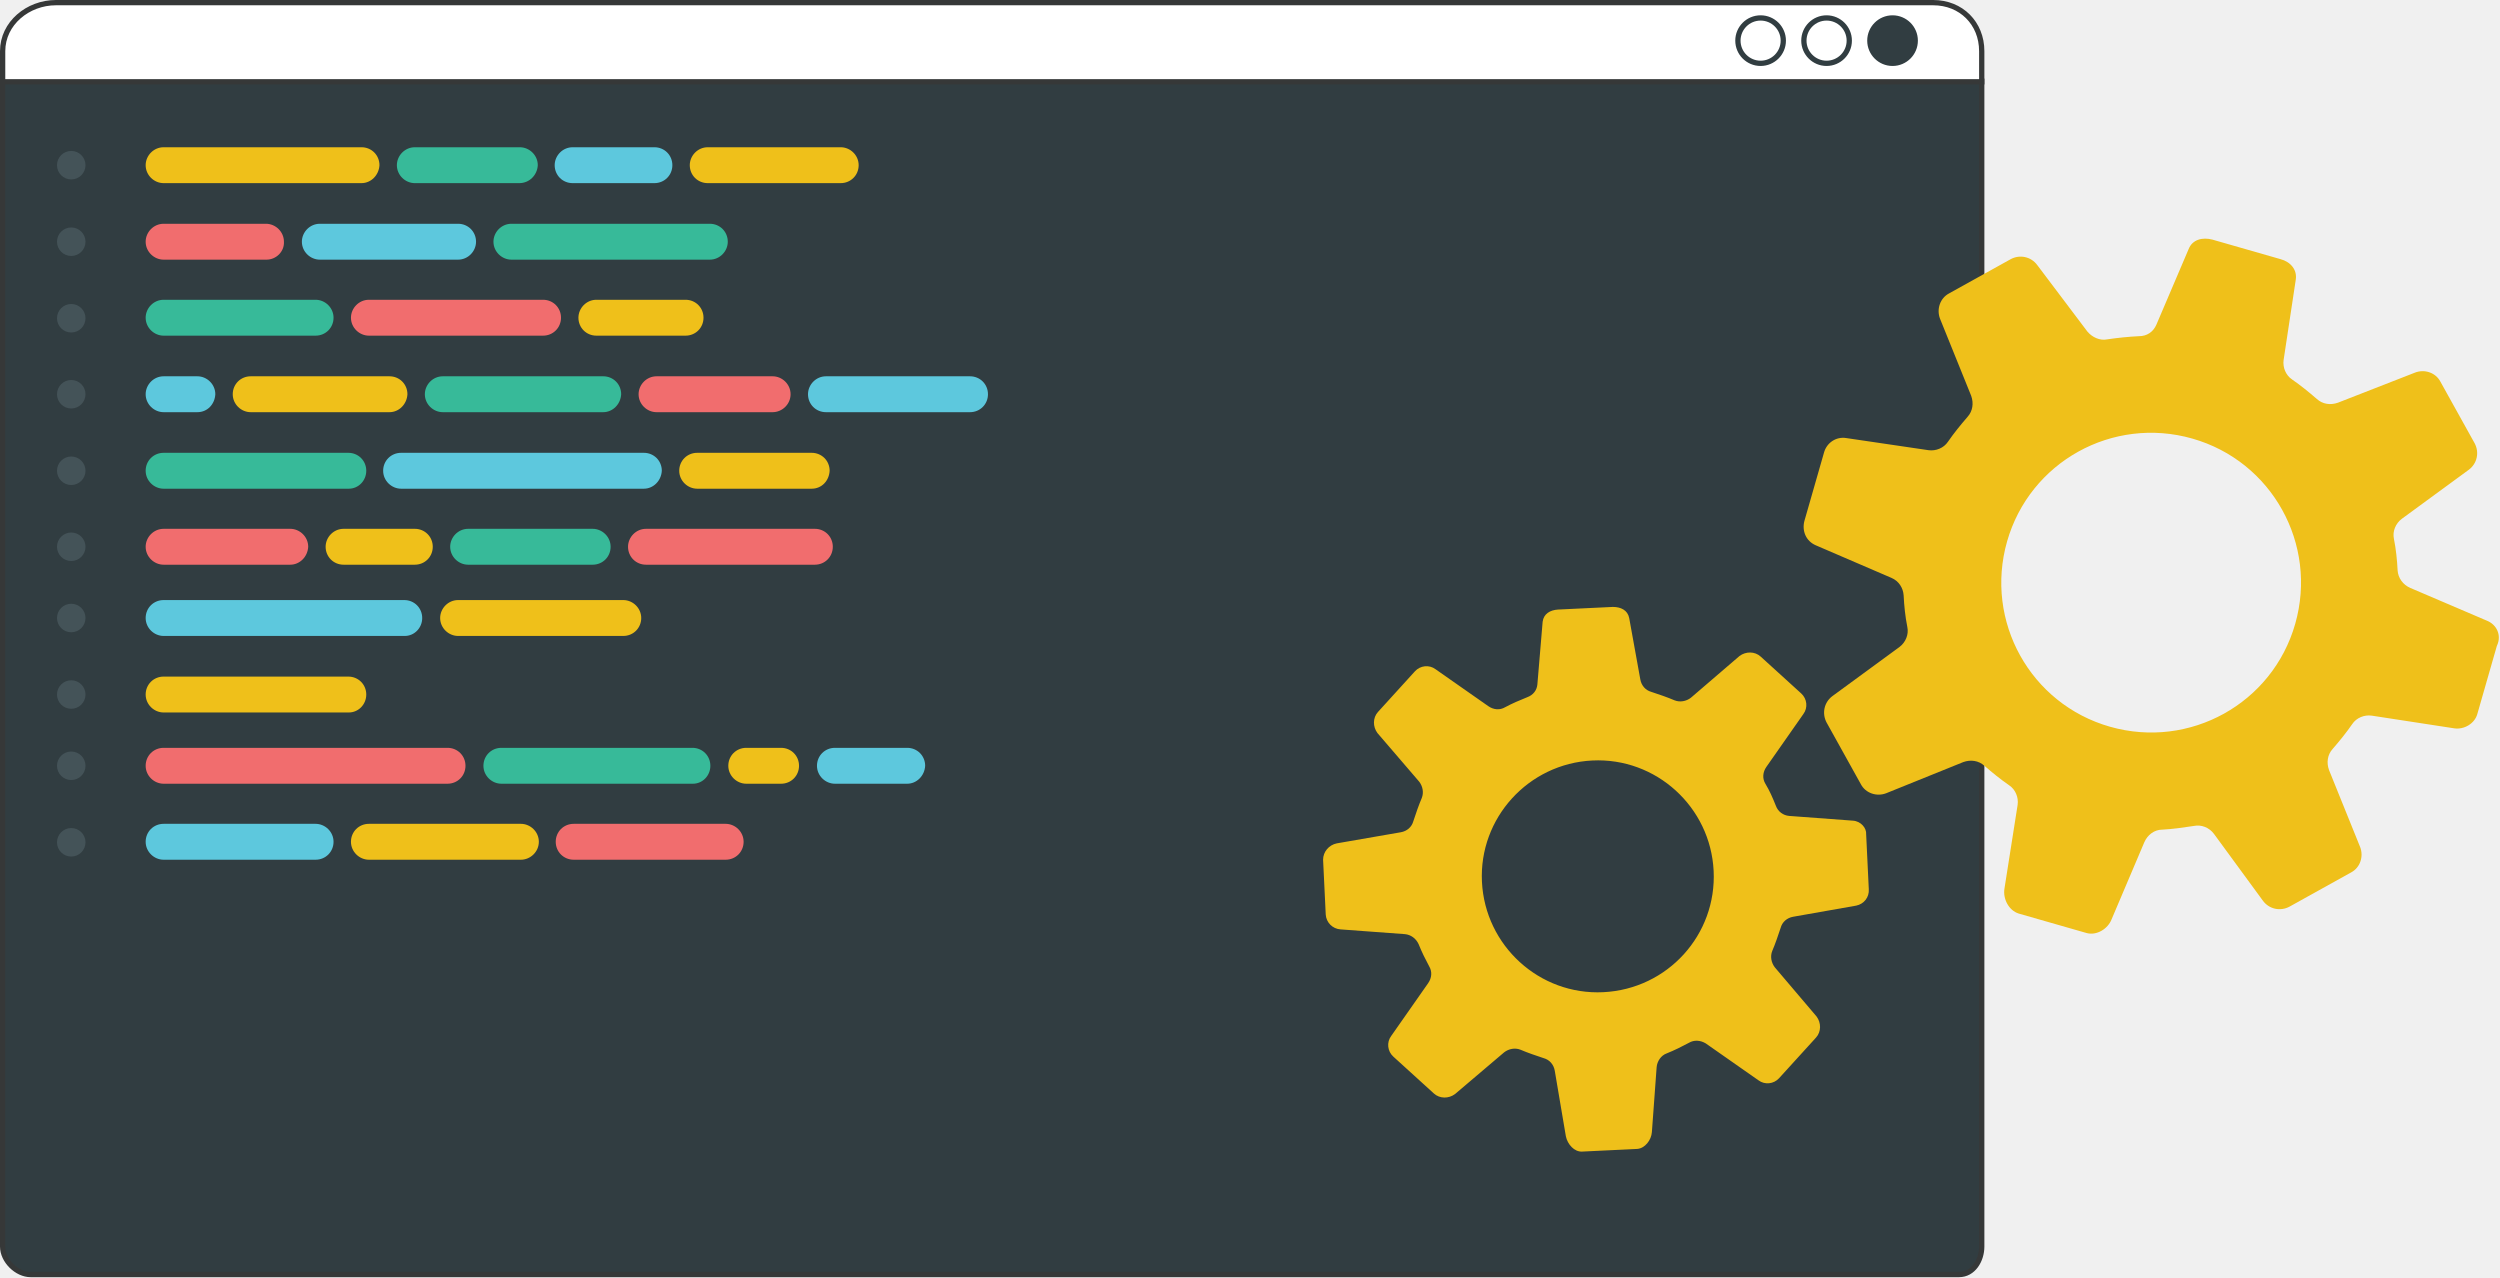
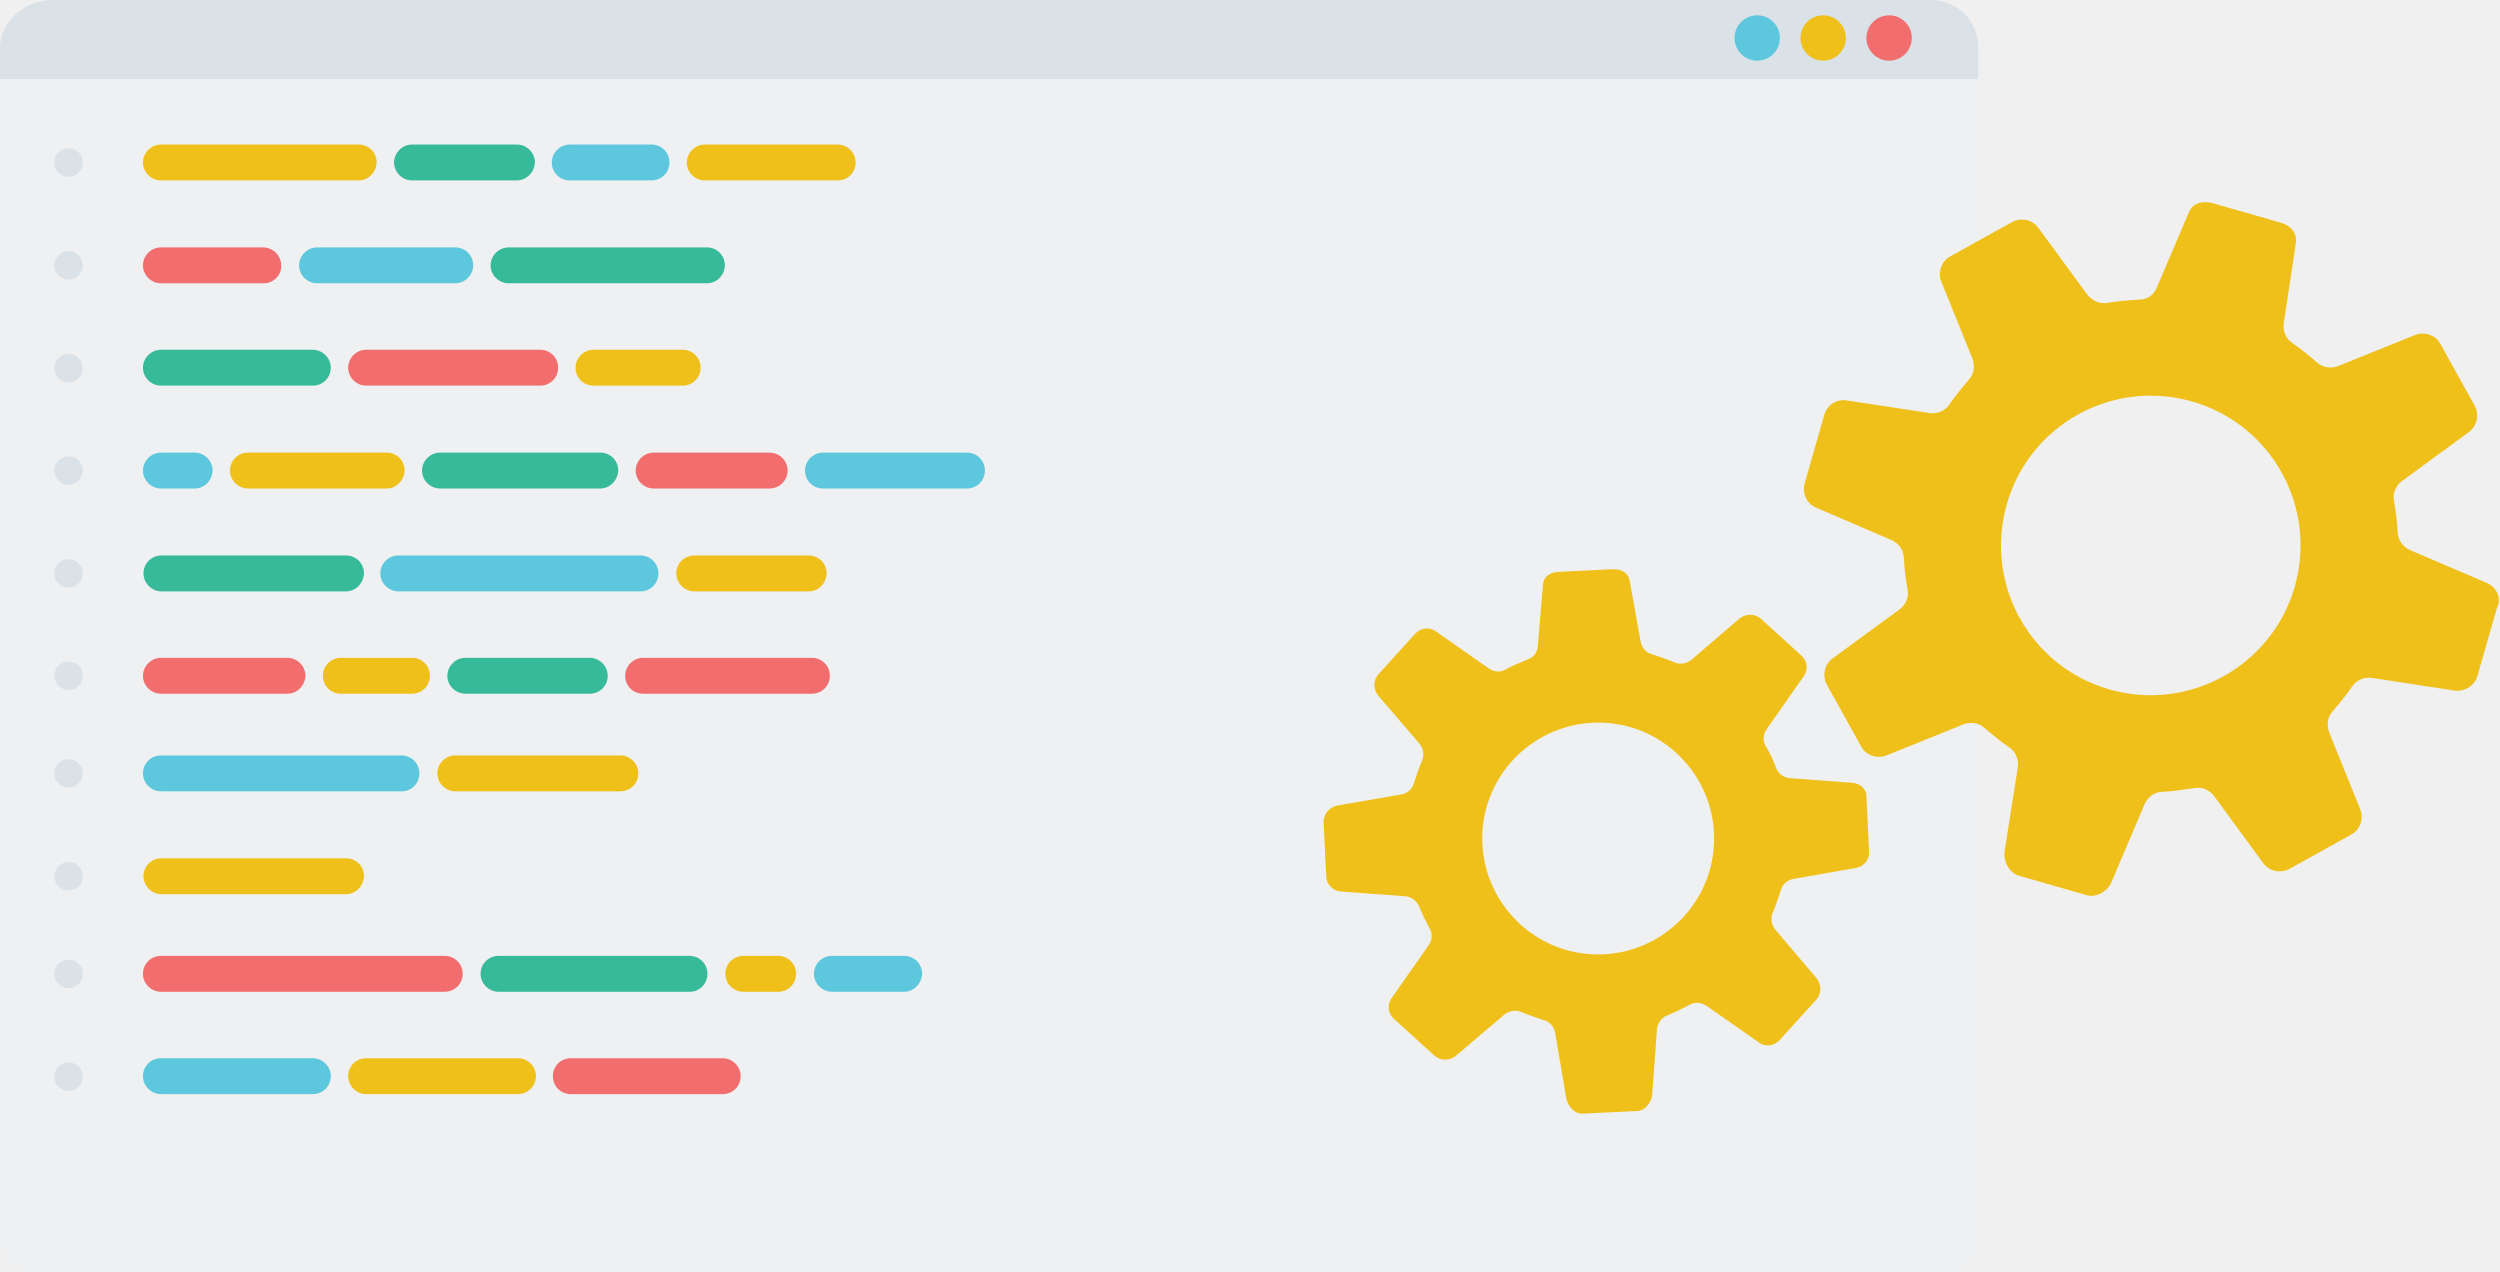
- <svg xmlns="http://www.w3.org/2000/svg" version="1.1" id="Layer_1" x="0px" y="0px" viewBox="0 0 473.7 242" style="enable-background:new 0 0 473.7 242;" xml:space="preserve">
+ <svg xmlns="http://www.w3.org/2000/svg" version="1.1" id="Layer_1" x="0px" y="0px" viewBox="0 0 473.9 241" style="enable-background:new 0 0 473.9 241;" xml:space="preserve">
  <style type="text/css">
- 	.st0{fill:#313D41;stroke:#363838;stroke-miterlimit:10;}
- 	.st1{fill:#FFFFFF;stroke:#363838;stroke-miterlimit:10;}
- 	.st2{fill:#313D41;stroke:#313D41;stroke-miterlimit:10;}
- 	.st3{fill:#FFFFFF;stroke:#313D41;stroke-miterlimit:10;}
- 	.st4{fill:#445358;}
- 	.st5{fill:#EFC01A;}
- 	.st6{fill:#F16D6E;}
- 	.st7{fill:#37BA99;}
- 	.st8{fill:#5DC8DD;}
+ 	.st0{fill:#EFF0F1;}
+ 	.st1{fill:#DAE1E7;}
+ 	.st2{fill:#F16D6E;}
+ 	.st3{fill:#EFC01A;}
+ 	.st4{fill:#5DC8DD;}
+ 	.st5{fill:#37BA99;}
</style>
-   <g id="XMLID_54_">
-     <g id="XMLID_55_">
-       <path id="XMLID_53_" class="st0" d="M0.5,236.2c0,2.7,2.7,5.3,5.3,5.3h365.4c2.7,0,4.3-2.7,4.3-5.3V15.4H0.5V236.2z" />
-       <path id="XMLID_52_" class="st1" d="M366.3,0.5H10.6C5.3,0.5,0.5,4.4,0.5,9.7v5.8h375V9.7C375.5,4.4,371.6,0.5,366.3,0.5z" />
-       <circle id="XMLID_22_" class="st2" cx="358.6" cy="7.7" r="4.3" />
-       <circle id="XMLID_21_" class="st3" cx="346.1" cy="7.7" r="4.3" />
-       <circle id="XMLID_20_" class="st3" cx="333.6" cy="7.7" r="4.3" />
-       <circle id="XMLID_19_" class="st4" cx="13.5" cy="31.3" r="2.7" />
-       <circle id="XMLID_7_" class="st4" cx="13.5" cy="45.8" r="2.7" />
-       <circle id="XMLID_8_" class="st4" cx="13.5" cy="60.3" r="2.7" />
-       <circle id="XMLID_9_" class="st4" cx="13.5" cy="74.7" r="2.7" />
-       <circle id="XMLID_10_" class="st4" cx="13.5" cy="89.2" r="2.7" />
-       <circle id="XMLID_11_" class="st4" cx="13.5" cy="103.6" r="2.7" />
-       <circle id="XMLID_12_" class="st4" cx="13.5" cy="117.1" r="2.7" />
-       <circle id="XMLID_13_" class="st4" cx="13.5" cy="131.6" r="2.7" />
-       <circle id="XMLID_14_" class="st4" cx="13.5" cy="145.1" r="2.7" />
-       <circle id="XMLID_15_" class="st4" cx="13.5" cy="159.6" r="2.7" />
-       <path id="XMLID_16_" class="st5" d="M68.5,34.7H31c-1.8,0-3.4-1.5-3.4-3.4l0,0c0-1.8,1.5-3.4,3.4-3.4h37.5c1.9,0,3.4,1.5,3.4,3.4    l0,0C71.8,33.2,70.3,34.7,68.5,34.7z" />
-       <path id="XMLID_17_" class="st6" d="M50.5,49.2H31c-1.8,0-3.4-1.5-3.4-3.4l0,0c0-1.8,1.5-3.4,3.4-3.4h19.4c1.8,0,3.4,1.5,3.4,3.4    l0,0C53.9,47.7,52.3,49.2,50.5,49.2z" />
-       <path id="XMLID_18_" class="st7" d="M59.8,63.6H31c-1.8,0-3.4-1.5-3.4-3.4l0,0c0-1.8,1.5-3.4,3.4-3.4h28.8c1.8,0,3.4,1.5,3.4,3.4    l0,0C63.2,62.1,61.7,63.6,59.8,63.6z" />
-       <path id="XMLID_23_" class="st8" d="M37.4,78.1H31c-1.8,0-3.4-1.5-3.4-3.4l0,0c0-1.8,1.5-3.4,3.4-3.4h6.4c1.8,0,3.4,1.5,3.4,3.4    l0,0C40.7,76.6,39.3,78.1,37.4,78.1z" />
-       <path id="XMLID_24_" class="st7" d="M66.1,92.6H31c-1.8,0-3.4-1.5-3.4-3.4l0,0c0-1.9,1.5-3.4,3.4-3.4h35c1.9,0,3.4,1.5,3.4,3.4    l0,0C69.4,91.1,67.9,92.6,66.1,92.6z" />
-       <path id="XMLID_25_" class="st6" d="M55,107H31c-1.8,0-3.4-1.5-3.4-3.4l0,0c0-1.8,1.5-3.4,3.4-3.4h24c1.8,0,3.4,1.5,3.4,3.4l0,0    C58.3,105.5,56.8,107,55,107z" />
-       <path id="XMLID_26_" class="st8" d="M76.7,120.5H31c-1.8,0-3.4-1.5-3.4-3.4l0,0c0-1.9,1.5-3.4,3.4-3.4h45.6c1.9,0,3.4,1.5,3.4,3.4    l0,0C80,119,78.5,120.5,76.7,120.5z" />
-       <path id="XMLID_27_" class="st5" d="M66.1,135H31c-1.8,0-3.4-1.5-3.4-3.4l0,0c0-1.9,1.5-3.4,3.4-3.4h35c1.9,0,3.4,1.5,3.4,3.4l0,0    C69.4,133.5,67.9,135,66.1,135z" />
-       <path id="XMLID_28_" class="st6" d="M84.8,148.5H31c-1.8,0-3.4-1.5-3.4-3.4l0,0c0-1.9,1.5-3.4,3.4-3.4h53.8c1.9,0,3.4,1.5,3.4,3.4    l0,0C88.2,147,86.7,148.5,84.8,148.5z" />
-       <path id="XMLID_29_" class="st8" d="M59.8,162.9H31c-1.8,0-3.4-1.5-3.4-3.4l0,0c0-1.9,1.5-3.4,3.4-3.4h28.8c1.8,0,3.4,1.5,3.4,3.4    l0,0C63.2,161.4,61.7,162.9,59.8,162.9z" />
-       <path id="XMLID_30_" class="st7" d="M98.4,34.7H78.6c-1.8,0-3.4-1.5-3.4-3.4l0,0c0-1.8,1.5-3.4,3.4-3.4h19.9    c1.8,0,3.4,1.5,3.4,3.4l0,0C101.8,33.2,100.3,34.7,98.4,34.7z" />
-       <path id="XMLID_31_" class="st8" d="M124,34.7h-15.5c-1.9,0-3.4-1.5-3.4-3.4l0,0c0-1.8,1.5-3.4,3.4-3.4H124c1.9,0,3.4,1.5,3.4,3.4    l0,0C127.4,33.2,125.9,34.7,124,34.7z" />
-       <path id="XMLID_32_" class="st5" d="M159.3,34.7h-25.2c-1.9,0-3.4-1.5-3.4-3.4l0,0c0-1.8,1.5-3.4,3.4-3.4h25.2    c1.8,0,3.4,1.5,3.4,3.4l0,0C162.7,33.2,161.2,34.7,159.3,34.7z" />
-       <path id="XMLID_33_" class="st8" d="M86.8,49.2H60.6c-1.8,0-3.4-1.5-3.4-3.4l0,0c0-1.8,1.5-3.4,3.4-3.4h26.2    c1.9,0,3.4,1.5,3.4,3.4l0,0C90.2,47.6,88.7,49.2,86.8,49.2z" />
-       <path id="XMLID_34_" class="st7" d="M134.5,49.2H96.9c-1.8,0-3.4-1.5-3.4-3.4l0,0c0-1.8,1.5-3.4,3.4-3.4h37.6    c1.9,0,3.4,1.5,3.4,3.4l0,0C137.9,47.6,136.4,49.2,134.5,49.2z" />
-       <path id="XMLID_35_" class="st6" d="M102.9,63.6h-33c-1.8,0-3.4-1.5-3.4-3.4l0,0c0-1.8,1.5-3.4,3.4-3.4h33c1.9,0,3.4,1.5,3.4,3.4    l0,0C106.3,62.1,104.8,63.6,102.9,63.6z" />
-       <path id="XMLID_36_" class="st5" d="M129.9,63.6H113c-1.9,0-3.4-1.5-3.4-3.4l0,0c0-1.8,1.5-3.4,3.4-3.4h16.9    c1.9,0,3.4,1.5,3.4,3.4l0,0C133.3,62.1,131.8,63.6,129.9,63.6z" />
-       <path id="XMLID_37_" class="st5" d="M73.8,78.1H47.5c-1.8,0-3.4-1.5-3.4-3.4l0,0c0-1.9,1.5-3.4,3.4-3.4h26.3    c1.9,0,3.4,1.5,3.4,3.4l0,0C77.1,76.6,75.6,78.1,73.8,78.1z" />
-       <path id="XMLID_38_" class="st7" d="M114.3,78.1H83.9c-1.8,0-3.4-1.5-3.4-3.4l0,0c0-1.8,1.5-3.4,3.4-3.4h30.4    c1.9,0,3.4,1.5,3.4,3.4l0,0C117.6,76.6,116.1,78.1,114.3,78.1z" />
-       <path id="XMLID_39_" class="st6" d="M146.4,78.1h-22c-1.8,0-3.4-1.5-3.4-3.4l0,0c0-1.8,1.5-3.4,3.4-3.4h22c1.8,0,3.4,1.5,3.4,3.4    l0,0C149.8,76.6,148.2,78.1,146.4,78.1z" />
-       <path id="XMLID_40_" class="st8" d="M183.8,78.1h-27.3c-1.9,0-3.4-1.5-3.4-3.4l0,0c0-1.8,1.5-3.4,3.4-3.4h27.3    c1.9,0,3.4,1.5,3.4,3.4l0,0C187.2,76.6,185.7,78.1,183.8,78.1z" />
-       <path id="XMLID_41_" class="st8" d="M122,92.6H76c-1.8,0-3.4-1.5-3.4-3.4l0,0c0-1.9,1.5-3.4,3.4-3.4H122c1.9,0,3.4,1.5,3.4,3.4    l0,0C125.3,91.1,123.8,92.6,122,92.6z" />
-       <path id="XMLID_42_" class="st5" d="M153.8,92.6h-21.7c-1.8,0-3.4-1.5-3.4-3.4l0,0c0-1.9,1.5-3.4,3.4-3.4h21.7    c1.9,0,3.4,1.5,3.4,3.4l0,0C157.1,91.1,155.7,92.6,153.8,92.6z" />
-       <path id="XMLID_43_" class="st5" d="M78.6,107H65.1c-1.9,0-3.4-1.5-3.4-3.4l0,0c0-1.8,1.5-3.4,3.4-3.4h13.5c1.9,0,3.4,1.5,3.4,3.4    l0,0C82,105.5,80.5,107,78.6,107z" />
-       <path id="XMLID_44_" class="st7" d="M112.3,107H88.7c-1.8,0-3.4-1.5-3.4-3.4l0,0c0-1.8,1.5-3.4,3.4-3.4h23.6    c1.8,0,3.4,1.5,3.4,3.4l0,0C115.7,105.5,114.2,107,112.3,107z" />
-       <path id="XMLID_45_" class="st6" d="M154.4,107h-32c-1.9,0-3.4-1.5-3.4-3.4l0,0c0-1.8,1.5-3.4,3.4-3.4h32c1.9,0,3.4,1.5,3.4,3.4    l0,0C157.8,105.5,156.3,107,154.4,107z" />
-       <path id="XMLID_46_" class="st5" d="M118.1,120.5H86.8c-1.8,0-3.4-1.5-3.4-3.4l0,0c0-1.8,1.5-3.4,3.4-3.4h31.3    c1.8,0,3.4,1.5,3.4,3.4l0,0C121.5,119,120,120.5,118.1,120.5z" />
-       <path id="XMLID_47_" class="st7" d="M131.3,148.5H95c-1.8,0-3.4-1.5-3.4-3.4l0,0c0-1.9,1.5-3.4,3.4-3.4h36.2    c1.9,0,3.4,1.5,3.4,3.4l0,0C134.6,147,133.1,148.5,131.3,148.5z" />
-       <path id="XMLID_48_" class="st5" d="M148,148.5h-6.6c-1.8,0-3.4-1.5-3.4-3.4l0,0c0-1.9,1.5-3.4,3.4-3.4h6.6c1.9,0,3.4,1.5,3.4,3.4    l0,0C151.4,147,149.9,148.5,148,148.5z" />
-       <path id="XMLID_49_" class="st8" d="M171.9,148.5h-13.7c-1.8,0-3.4-1.5-3.4-3.4l0,0c0-1.9,1.5-3.4,3.4-3.4h13.7    c1.9,0,3.4,1.5,3.4,3.4l0,0C175.2,147,173.7,148.5,171.9,148.5z" />
-       <path id="XMLID_50_" class="st5" d="M98.7,162.9H69.9c-1.8,0-3.4-1.5-3.4-3.4l0,0c0-1.9,1.5-3.4,3.4-3.4h28.8    c1.8,0,3.4,1.5,3.4,3.4l0,0C102.1,161.4,100.5,162.9,98.7,162.9z" />
-       <path id="XMLID_51_" class="st6" d="M137.5,162.9h-28.8c-1.9,0-3.4-1.5-3.4-3.4l0,0c0-1.9,1.5-3.4,3.4-3.4h28.8    c1.8,0,3.4,1.5,3.4,3.4l0,0C140.9,161.4,139.4,162.9,137.5,162.9z" />
-     </g>
-     <path id="XMLID_6_" class="st5" d="M471.2,117.6l-14.5-6.2c-1.4-0.6-2.3-1.9-2.4-3.3c-0.1-2-0.3-4-0.7-6c-0.3-1.4,0.3-2.9,1.5-3.8   l12.7-9.3c1.6-1.2,2-3.3,1.1-5l-6.5-11.7c-0.9-1.7-3-2.4-4.8-1.7L443,76.3c-1.4,0.5-2.9,0.3-4-0.7c-1.5-1.3-3.1-2.6-4.7-3.7   c-1.2-0.8-1.8-2.3-1.6-3.7l2.3-15.2c0.3-1.9-1-3.4-2.9-3.9l-12.9-3.7c-1.9-0.5-3.8,0-4.5,1.8l-6.1,14.3c-0.6,1.4-1.8,2.2-3.3,2.2   c-2,0.1-4,0.3-6,0.6c-1.4,0.3-2.9-0.4-3.8-1.5L386,50.2c-1.2-1.6-3.3-2-5-1.1l-11.7,6.5c-1.7,0.9-2.4,3-1.7,4.8l5.9,14.6   c0.5,1.4,0.3,2.9-0.7,4c-1.3,1.5-2.6,3.1-3.7,4.7c-0.8,1.2-2.3,1.8-3.7,1.6L349.8,83c-1.9-0.3-3.7,0.9-4.2,2.8l-3.7,12.9   c-0.5,1.9,0.3,3.8,2.1,4.6l14.4,6.2c1.4,0.6,2.2,1.9,2.3,3.3c0.1,2,0.3,4,0.7,6c0.3,1.4-0.3,2.9-1.5,3.8l-12.7,9.3   c-1.6,1.2-2,3.3-1.1,5l6.5,11.7c0.9,1.7,3,2.4,4.8,1.7l14.6-5.9c1.4-0.5,2.9-0.3,4,0.7c1.5,1.3,3.1,2.6,4.7,3.7   c1.2,0.8,1.8,2.3,1.6,3.7l-2.5,15.9c-0.3,1.9,0.8,4.1,2.7,4.7l12.9,3.7c1.9,0.5,4-0.8,4.7-2.6l6.2-14.6c0.6-1.4,1.9-2.4,3.4-2.4   c2-0.1,4-0.4,6-0.7c1.4-0.3,2.9,0.3,3.8,1.5l9.3,12.7c1.2,1.6,3.3,2,5,1.1l11.7-6.5c1.7-0.9,2.4-3,1.7-4.8l-5.9-14.6   c-0.5-1.4-0.3-2.9,0.7-4c1.3-1.5,2.6-3.1,3.7-4.7c0.8-1.2,2.3-1.8,3.7-1.6l15.6,2.4c1.9,0.3,3.9-0.9,4.4-2.7l3.7-12.9   C474.1,120.3,473,118.3,471.2,117.6z M399.8,137.7c-15.1-4.3-23.8-20-19.5-35.1s20-23.8,35.1-19.5c15.1,4.3,23.8,20,19.5,35.1   C430.6,133.3,414.9,142,399.8,137.7z" />
-     <path id="XMLID_1_" class="st5" d="M351.1,155.5l-12.1-0.9c-1.1-0.1-2.1-0.8-2.5-1.9c-0.6-1.5-1.2-2.9-2-4.2   c-0.6-1-0.5-2.2,0.2-3.2l7-10c0.9-1.2,0.7-2.9-0.4-3.9l-7.7-7c-1.1-1-2.8-1-4-0.1l-9.2,7.9c-0.9,0.7-2.1,0.9-3.1,0.5   c-1.4-0.6-2.9-1.1-4.4-1.6c-1.1-0.3-1.9-1.2-2.1-2.4l-2.1-11.6c-0.3-1.5-1.6-2.1-3.1-2.1l-10.4,0.5c-1.5,0.1-2.7,0.8-2.9,2.3   l-1,11.9c-0.1,1.1-0.8,2-1.9,2.4c-1.5,0.6-2.9,1.2-4.2,1.9c-1,0.6-2.2,0.5-3.2-0.2l-10-7c-1.2-0.9-2.9-0.7-3.9,0.4l-7,7.7   c-1,1.1-1,2.8-0.1,4l7.9,9.2c0.7,0.9,0.9,2.1,0.5,3.1c-0.6,1.4-1.1,2.9-1.6,4.4c-0.3,1.1-1.2,1.9-2.4,2.1l-12.1,2.1   c-1.5,0.3-2.6,1.6-2.6,3.1l0.5,10.4c0.1,1.5,1.3,2.7,2.8,2.8l12.2,0.9c1.1,0.1,2.1,0.8,2.6,1.9c0.6,1.5,1.3,2.9,2,4.2   c0.6,1,0.5,2.2-0.2,3.2l-7,10c-0.9,1.2-0.7,2.9,0.4,3.9l7.7,7c1.1,1,2.8,1,4,0.1l9.3-7.9c0.9-0.7,2.1-0.9,3.1-0.5   c1.4,0.6,2.9,1.1,4.4,1.6c1.1,0.3,1.9,1.2,2.1,2.4l2.1,12.4c0.3,1.5,1.6,3,3.1,2.9l10.4-0.5c1.5-0.1,2.7-1.7,2.8-3.2l0.9-12.3   c0.1-1.1,0.8-2.2,1.9-2.6c1.5-0.6,2.9-1.3,4.2-2c1-0.6,2.2-0.5,3.2,0.1l10,7c1.2,0.9,2.9,0.7,3.9-0.4l7-7.7c1-1.1,1-2.8,0.1-4   l-7.9-9.3c-0.7-0.9-0.9-2.1-0.5-3.1c0.6-1.4,1.1-2.9,1.6-4.4c0.3-1.1,1.2-1.9,2.4-2.1l11.9-2.1c1.5-0.3,2.5-1.6,2.4-3.1l-0.5-10.4   C353.7,156.9,352.6,155.6,351.1,155.5z M303.8,188c-12.1,0.6-22.4-8.8-23-20.9s8.8-22.4,20.9-23c12.1-0.6,22.4,8.8,23,20.9   C325.3,177.1,316,187.4,303.8,188z" />
-   </g>
+   <path id="XMLID_53_" class="st0" d="M0,235.7c0,2.7,2.7,5.3,5.3,5.3h365.4c2.7,0,4.3-2.7,4.3-5.3V14.9H0V235.7z" />
+   <path id="XMLID_52_" class="st1" d="M365.8,0H10.1C4.8,0,0,3.9,0,9.2v5.8h375V9.2C375,3.9,371.1,0,365.8,0z" />
+   <circle id="XMLID_22_" class="st2" cx="358.1" cy="7.2" r="4.3" />
+   <circle id="XMLID_21_" class="st3" cx="345.6" cy="7.2" r="4.3" />
+   <circle id="XMLID_20_" class="st4" cx="333.1" cy="7.2" r="4.3" />
+   <circle id="XMLID_19_" class="st1" cx="13" cy="30.8" r="2.7" />
+   <circle id="XMLID_7_" class="st1" cx="13" cy="50.3" r="2.7" />
+   <circle id="XMLID_8_" class="st1" cx="13" cy="69.8" r="2.7" />
+   <circle id="XMLID_9_" class="st1" cx="13" cy="89.2" r="2.7" />
+   <circle id="XMLID_10_" class="st1" cx="13" cy="108.7" r="2.7" />
+   <circle id="XMLID_11_" class="st1" cx="13" cy="128.1" r="2.7" />
+   <circle id="XMLID_12_" class="st1" cx="13" cy="146.6" r="2.7" />
+   <circle id="XMLID_13_" class="st1" cx="13" cy="166.1" r="2.7" />
+   <circle id="XMLID_14_" class="st1" cx="13" cy="184.6" r="2.7" />
+   <circle id="XMLID_15_" class="st1" cx="13" cy="204.1" r="2.7" />
+   <path id="XMLID_16_" class="st3" d="M68,34.2H30.5c-1.8,0-3.4-1.5-3.4-3.4l0,0c0-1.8,1.5-3.4,3.4-3.4H68c1.9,0,3.4,1.5,3.4,3.4l0,0  C71.3,32.7,69.8,34.2,68,34.2z" />
+   <path id="XMLID_17_" class="st2" d="M50,53.7H30.5c-1.8,0-3.4-1.5-3.4-3.4l0,0c0-1.8,1.5-3.4,3.4-3.4h19.4c1.8,0,3.4,1.5,3.4,3.4  l0,0C53.4,52.2,51.8,53.7,50,53.7z" />
+   <path id="XMLID_18_" class="st5" d="M59.3,73.1H30.5c-1.8,0-3.4-1.5-3.4-3.4l0,0c0-1.8,1.5-3.4,3.4-3.4h28.8c1.8,0,3.4,1.5,3.4,3.4  l0,0C62.7,71.6,61.2,73.1,59.3,73.1z" />
+   <path id="XMLID_23_" class="st4" d="M36.9,92.6h-6.4c-1.8,0-3.4-1.5-3.4-3.4l0,0c0-1.8,1.5-3.4,3.4-3.4h6.4c1.8,0,3.4,1.5,3.4,3.4  l0,0C40.2,91.1,38.8,92.6,36.9,92.6z" />
+   <path id="XMLID_24_" class="st5" d="M65.6,112.1h-35c-1.8,0-3.4-1.5-3.4-3.4l0,0c0-1.9,1.5-3.4,3.4-3.4h35c1.9,0,3.4,1.5,3.4,3.4  l0,0C68.9,110.6,67.4,112.1,65.6,112.1z" />
+   <path id="XMLID_25_" class="st2" d="M54.5,131.5h-24c-1.8,0-3.4-1.5-3.4-3.4l0,0c0-1.8,1.5-3.4,3.4-3.4h24c1.8,0,3.4,1.5,3.4,3.4  l0,0C57.8,130,56.3,131.5,54.5,131.5z" />
+   <path id="XMLID_26_" class="st4" d="M76.2,150H30.5c-1.8,0-3.4-1.5-3.4-3.4l0,0c0-1.9,1.5-3.4,3.4-3.4h45.6c1.9,0,3.4,1.5,3.4,3.4  l0,0C79.5,148.5,78,150,76.2,150z" />
+   <path id="XMLID_27_" class="st3" d="M65.6,169.5h-35c-1.8,0-3.4-1.5-3.4-3.4l0,0c0-1.9,1.5-3.4,3.4-3.4h35c1.9,0,3.4,1.5,3.4,3.4  l0,0C68.9,168,67.4,169.5,65.6,169.5z" />
+   <path id="XMLID_28_" class="st2" d="M84.3,188H30.5c-1.8,0-3.4-1.5-3.4-3.4l0,0c0-1.9,1.5-3.4,3.4-3.4h53.8c1.9,0,3.4,1.5,3.4,3.4  l0,0C87.7,186.5,86.2,188,84.3,188z" />
+   <path id="XMLID_29_" class="st4" d="M59.3,207.4H30.5c-1.8,0-3.4-1.5-3.4-3.4l0,0c0-1.9,1.5-3.4,3.4-3.4h28.8c1.8,0,3.4,1.5,3.4,3.4  l0,0C62.7,205.9,61.2,207.4,59.3,207.4z" />
+   <path id="XMLID_30_" class="st5" d="M97.9,34.2H78.1c-1.8,0-3.4-1.5-3.4-3.4l0,0c0-1.8,1.5-3.4,3.4-3.4h19.9c1.8,0,3.4,1.5,3.4,3.4  l0,0C101.3,32.7,99.8,34.2,97.9,34.2z" />
+   <path id="XMLID_31_" class="st4" d="M123.5,34.2H108c-1.9,0-3.4-1.5-3.4-3.4l0,0c0-1.8,1.5-3.4,3.4-3.4h15.5c1.9,0,3.4,1.5,3.4,3.4  l0,0C126.9,32.7,125.4,34.2,123.5,34.2z" />
+   <path id="XMLID_32_" class="st3" d="M158.8,34.2h-25.2c-1.9,0-3.4-1.5-3.4-3.4l0,0c0-1.8,1.5-3.4,3.4-3.4h25.2  c1.8,0,3.4,1.5,3.4,3.4l0,0C162.2,32.7,160.7,34.2,158.8,34.2z" />
+   <path id="XMLID_33_" class="st4" d="M86.3,53.7H60.1c-1.8,0-3.4-1.5-3.4-3.4l0,0c0-1.8,1.5-3.4,3.4-3.4h26.2c1.9,0,3.4,1.5,3.4,3.4  l0,0C89.7,52.1,88.2,53.7,86.3,53.7z" />
+   <path id="XMLID_34_" class="st5" d="M134,53.7H96.4c-1.8,0-3.4-1.5-3.4-3.4l0,0c0-1.8,1.5-3.4,3.4-3.4H134c1.9,0,3.4,1.5,3.4,3.4  l0,0C137.4,52.1,135.9,53.7,134,53.7z" />
+   <path id="XMLID_35_" class="st2" d="M102.4,73.1h-33c-1.8,0-3.4-1.5-3.4-3.4l0,0c0-1.8,1.5-3.4,3.4-3.4h33c1.9,0,3.4,1.5,3.4,3.4  l0,0C105.8,71.6,104.3,73.1,102.4,73.1z" />
+   <path id="XMLID_36_" class="st3" d="M129.4,73.1h-16.9c-1.9,0-3.4-1.5-3.4-3.4l0,0c0-1.8,1.5-3.4,3.4-3.4h16.9  c1.9,0,3.4,1.5,3.4,3.4l0,0C132.8,71.6,131.3,73.1,129.4,73.1z" />
+   <path id="XMLID_37_" class="st3" d="M73.3,92.6H47c-1.8,0-3.4-1.5-3.4-3.4l0,0c0-1.9,1.5-3.4,3.4-3.4h26.3c1.9,0,3.4,1.5,3.4,3.4  l0,0C76.6,91.1,75.1,92.6,73.3,92.6z" />
+   <path id="XMLID_38_" class="st5" d="M113.8,92.6H83.4c-1.8,0-3.4-1.5-3.4-3.4l0,0c0-1.8,1.5-3.4,3.4-3.4h30.4c1.9,0,3.4,1.5,3.4,3.4  l0,0C117.1,91.1,115.6,92.6,113.8,92.6z" />
+   <path id="XMLID_39_" class="st2" d="M145.9,92.6h-22c-1.8,0-3.4-1.5-3.4-3.4l0,0c0-1.8,1.5-3.4,3.4-3.4h22c1.8,0,3.4,1.5,3.4,3.4  l0,0C149.3,91.1,147.7,92.6,145.9,92.6z" />
+   <path id="XMLID_40_" class="st4" d="M183.3,92.6H156c-1.9,0-3.4-1.5-3.4-3.4l0,0c0-1.8,1.5-3.4,3.4-3.4h27.3c1.9,0,3.4,1.5,3.4,3.4  l0,0C186.7,91.1,185.2,92.6,183.3,92.6z" />
+   <path id="XMLID_41_" class="st4" d="M121.5,112.1H75.5c-1.8,0-3.4-1.5-3.4-3.4l0,0c0-1.9,1.5-3.4,3.4-3.4h45.9  c1.9,0,3.4,1.5,3.4,3.4l0,0C124.8,110.6,123.3,112.1,121.5,112.1z" />
+   <path id="XMLID_42_" class="st3" d="M153.3,112.1h-21.7c-1.8,0-3.4-1.5-3.4-3.4l0,0c0-1.9,1.5-3.4,3.4-3.4h21.7  c1.9,0,3.4,1.5,3.4,3.4l0,0C156.6,110.6,155.2,112.1,153.3,112.1z" />
+   <path id="XMLID_43_" class="st3" d="M78.1,131.5H64.6c-1.9,0-3.4-1.5-3.4-3.4l0,0c0-1.8,1.5-3.4,3.4-3.4h13.5c1.9,0,3.4,1.5,3.4,3.4  l0,0C81.5,130,80,131.5,78.1,131.5z" />
+   <path id="XMLID_44_" class="st5" d="M111.8,131.5H88.2c-1.8,0-3.4-1.5-3.4-3.4l0,0c0-1.8,1.5-3.4,3.4-3.4h23.6  c1.8,0,3.4,1.5,3.4,3.4l0,0C115.2,130,113.7,131.5,111.8,131.5z" />
+   <path id="XMLID_45_" class="st2" d="M153.9,131.5h-32c-1.9,0-3.4-1.5-3.4-3.4l0,0c0-1.8,1.5-3.4,3.4-3.4h32c1.9,0,3.4,1.5,3.4,3.4  l0,0C157.3,130,155.8,131.5,153.9,131.5z" />
+   <path id="XMLID_46_" class="st3" d="M117.6,150H86.3c-1.8,0-3.4-1.5-3.4-3.4l0,0c0-1.8,1.5-3.4,3.4-3.4h31.3c1.8,0,3.4,1.5,3.4,3.4  l0,0C121,148.5,119.5,150,117.6,150z" />
+   <path id="XMLID_47_" class="st5" d="M130.8,188H94.5c-1.8,0-3.4-1.5-3.4-3.4l0,0c0-1.9,1.5-3.4,3.4-3.4h36.2c1.9,0,3.4,1.5,3.4,3.4  l0,0C134.1,186.5,132.6,188,130.8,188z" />
+   <path id="XMLID_48_" class="st3" d="M147.5,188h-6.6c-1.8,0-3.4-1.5-3.4-3.4l0,0c0-1.9,1.5-3.4,3.4-3.4h6.6c1.9,0,3.4,1.5,3.4,3.4  l0,0C150.9,186.5,149.4,188,147.5,188z" />
+   <path id="XMLID_49_" class="st4" d="M171.4,188h-13.7c-1.8,0-3.4-1.5-3.4-3.4l0,0c0-1.9,1.5-3.4,3.4-3.4h13.7c1.9,0,3.4,1.5,3.4,3.4  l0,0C174.7,186.5,173.2,188,171.4,188z" />
+   <path id="XMLID_50_" class="st3" d="M98.2,207.4H69.4c-1.8,0-3.4-1.5-3.4-3.4l0,0c0-1.9,1.5-3.4,3.4-3.4h28.8c1.8,0,3.4,1.5,3.4,3.4  l0,0C101.6,205.9,100,207.4,98.2,207.4z" />
+   <path id="XMLID_51_" class="st2" d="M137,207.4h-28.8c-1.9,0-3.4-1.5-3.4-3.4l0,0c0-1.9,1.5-3.4,3.4-3.4H137c1.8,0,3.4,1.5,3.4,3.4  l0,0C140.4,205.9,138.9,207.4,137,207.4z" />
+   <path id="XMLID_6_" class="st3" d="M471.4,110.5l-14.5-6.2c-1.4-0.6-2.3-1.9-2.4-3.3c-0.1-2-0.3-4-0.7-6c-0.3-1.4,0.3-2.9,1.5-3.8  l12.7-9.3c1.6-1.2,2-3.3,1.1-5l-6.5-11.7c-0.9-1.7-3-2.4-4.8-1.7l-14.6,5.9c-1.4,0.5-2.9,0.3-4-0.7c-1.5-1.3-3.1-2.6-4.7-3.7  c-1.2-0.8-1.8-2.3-1.6-3.7l2.3-15.2c0.3-1.9-1-3.4-2.9-3.9l-12.9-3.7c-1.9-0.5-3.8,0-4.5,1.8l-6.1,14.3c-0.6,1.4-1.8,2.2-3.3,2.2  c-2,0.1-4,0.3-6,0.6c-1.4,0.3-2.9-0.4-3.8-1.5l-9.3-12.7c-1.2-1.6-3.3-2-5-1.1l-11.7,6.5c-1.7,0.9-2.4,3-1.7,4.8l5.9,14.6  c0.5,1.4,0.3,2.9-0.7,4c-1.3,1.5-2.6,3.1-3.7,4.7c-0.8,1.2-2.3,1.8-3.7,1.6L350,75.9c-1.9-0.3-3.7,0.9-4.2,2.8l-3.7,12.9  c-0.5,1.9,0.3,3.8,2.1,4.6l14.4,6.2c1.4,0.6,2.2,1.9,2.3,3.3c0.1,2,0.3,4,0.7,6c0.3,1.4-0.3,2.9-1.5,3.8l-12.7,9.3  c-1.6,1.2-2,3.3-1.1,5l6.5,11.7c0.9,1.7,3,2.4,4.8,1.7l14.6-5.9c1.4-0.5,2.9-0.3,4,0.7c1.5,1.3,3.1,2.6,4.7,3.7  c1.2,0.8,1.8,2.3,1.6,3.7l-2.5,15.9c-0.3,1.9,0.8,4.1,2.7,4.7l12.9,3.7c1.9,0.5,4-0.8,4.7-2.6l6.2-14.6c0.6-1.4,1.9-2.4,3.4-2.4  c2-0.1,4-0.4,6-0.7c1.4-0.3,2.9,0.3,3.8,1.5l9.3,12.7c1.2,1.6,3.3,2,5,1.1l11.7-6.5c1.7-0.9,2.4-3,1.7-4.8l-5.9-14.6  c-0.5-1.4-0.3-2.9,0.7-4c1.3-1.5,2.6-3.1,3.7-4.7c0.8-1.2,2.3-1.8,3.7-1.6l15.6,2.4c1.9,0.3,3.9-0.9,4.4-2.7l3.7-12.9  C474.3,113.3,473.2,111.3,471.4,110.5z M399.9,130.7c-15.1-4.3-23.8-20-19.5-35.1s20-23.8,35.1-19.5c15.1,4.3,23.8,20,19.5,35.1  C430.7,126.2,415,135,399.9,130.7z" />
+   <path id="XMLID_1_" class="st3" d="M351.3,148.4l-12.1-0.9c-1.1-0.1-2.1-0.8-2.5-1.9c-0.6-1.5-1.2-2.9-2-4.2c-0.6-1-0.5-2.2,0.2-3.2  l7-10c0.9-1.2,0.7-2.9-0.4-3.9l-7.7-7c-1.1-1-2.8-1-4-0.1l-9.2,7.9c-0.9,0.7-2.1,0.9-3.1,0.5c-1.4-0.6-2.9-1.1-4.4-1.6  c-1.1-0.3-1.9-1.2-2.1-2.4l-2.1-11.6c-0.3-1.5-1.6-2.1-3.1-2.1l-10.4,0.5c-1.5,0.1-2.7,0.8-2.9,2.3l-1,11.9c-0.1,1.1-0.8,2-1.9,2.4  c-1.5,0.6-2.9,1.2-4.2,1.9c-1,0.6-2.2,0.5-3.2-0.2l-10-7c-1.2-0.9-2.9-0.7-3.9,0.4l-7,7.7c-1,1.1-1,2.8-0.1,4l7.9,9.2  c0.7,0.9,0.9,2.1,0.5,3.1c-0.6,1.4-1.1,2.9-1.6,4.4c-0.3,1.1-1.2,1.9-2.4,2.1l-12.1,2.1c-1.5,0.3-2.6,1.6-2.6,3.1l0.5,10.4  c0.1,1.5,1.3,2.7,2.8,2.8l12.2,0.9c1.1,0.1,2.1,0.8,2.6,1.9c0.6,1.5,1.3,2.9,2,4.2c0.6,1,0.5,2.2-0.2,3.2l-7,10  c-0.9,1.2-0.7,2.9,0.4,3.9l7.7,7c1.1,1,2.8,1,4,0.1l9.3-7.9c0.9-0.7,2.1-0.9,3.1-0.5c1.4,0.6,2.9,1.1,4.4,1.6  c1.1,0.3,1.9,1.2,2.1,2.4l2.1,12.4c0.3,1.5,1.6,3,3.1,2.9l10.4-0.5c1.5-0.1,2.7-1.7,2.8-3.2l0.9-12.3c0.1-1.1,0.8-2.2,1.9-2.6  c1.5-0.6,2.9-1.3,4.2-2c1-0.6,2.2-0.5,3.2,0.1l10,7c1.2,0.9,2.9,0.7,3.9-0.4l7-7.7c1-1.1,1-2.8,0.1-4l-7.9-9.3  c-0.7-0.9-0.9-2.1-0.5-3.1c0.6-1.4,1.1-2.9,1.6-4.4c0.3-1.1,1.2-1.9,2.4-2.1l11.9-2.1c1.5-0.3,2.5-1.6,2.4-3.1l-0.5-10.4  C353.9,149.8,352.8,148.6,351.3,148.4z M304,180.9c-12.1,0.6-22.4-8.8-23-20.9c-0.6-12.1,8.8-22.4,20.9-23  c12.1-0.6,22.4,8.8,23,20.9C325.5,170,316.1,180.3,304,180.9z" />
</svg>
